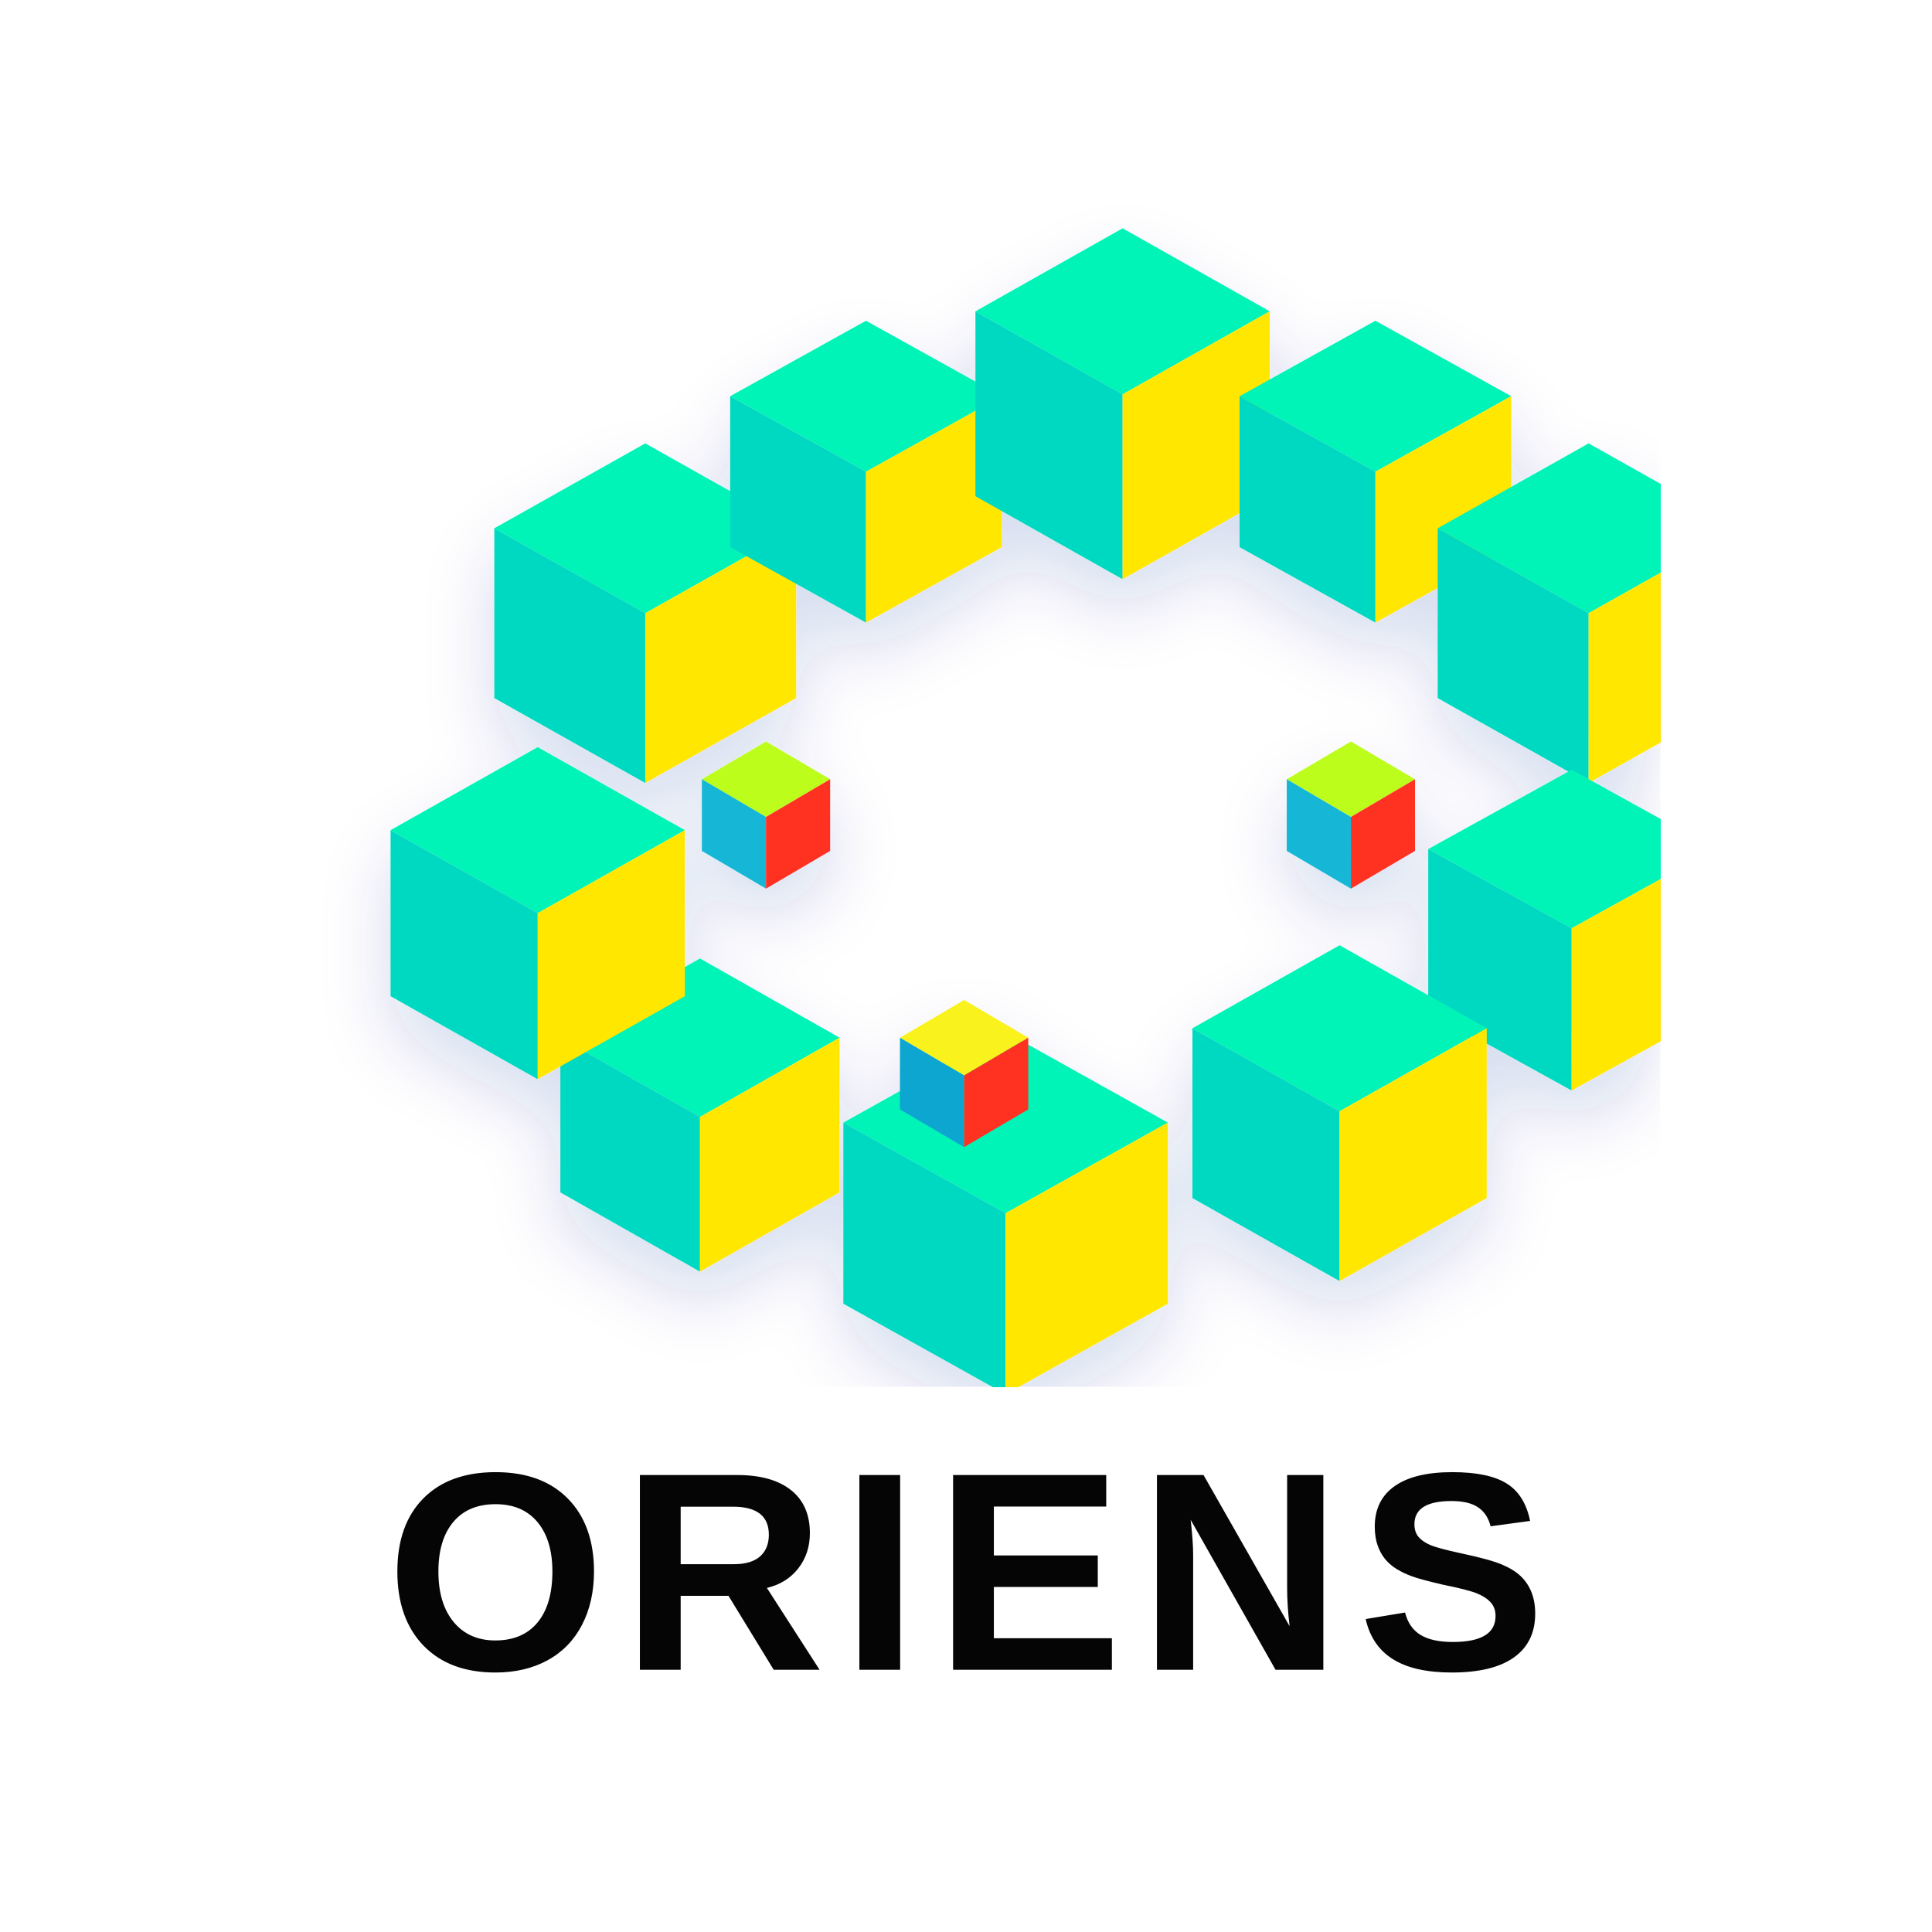
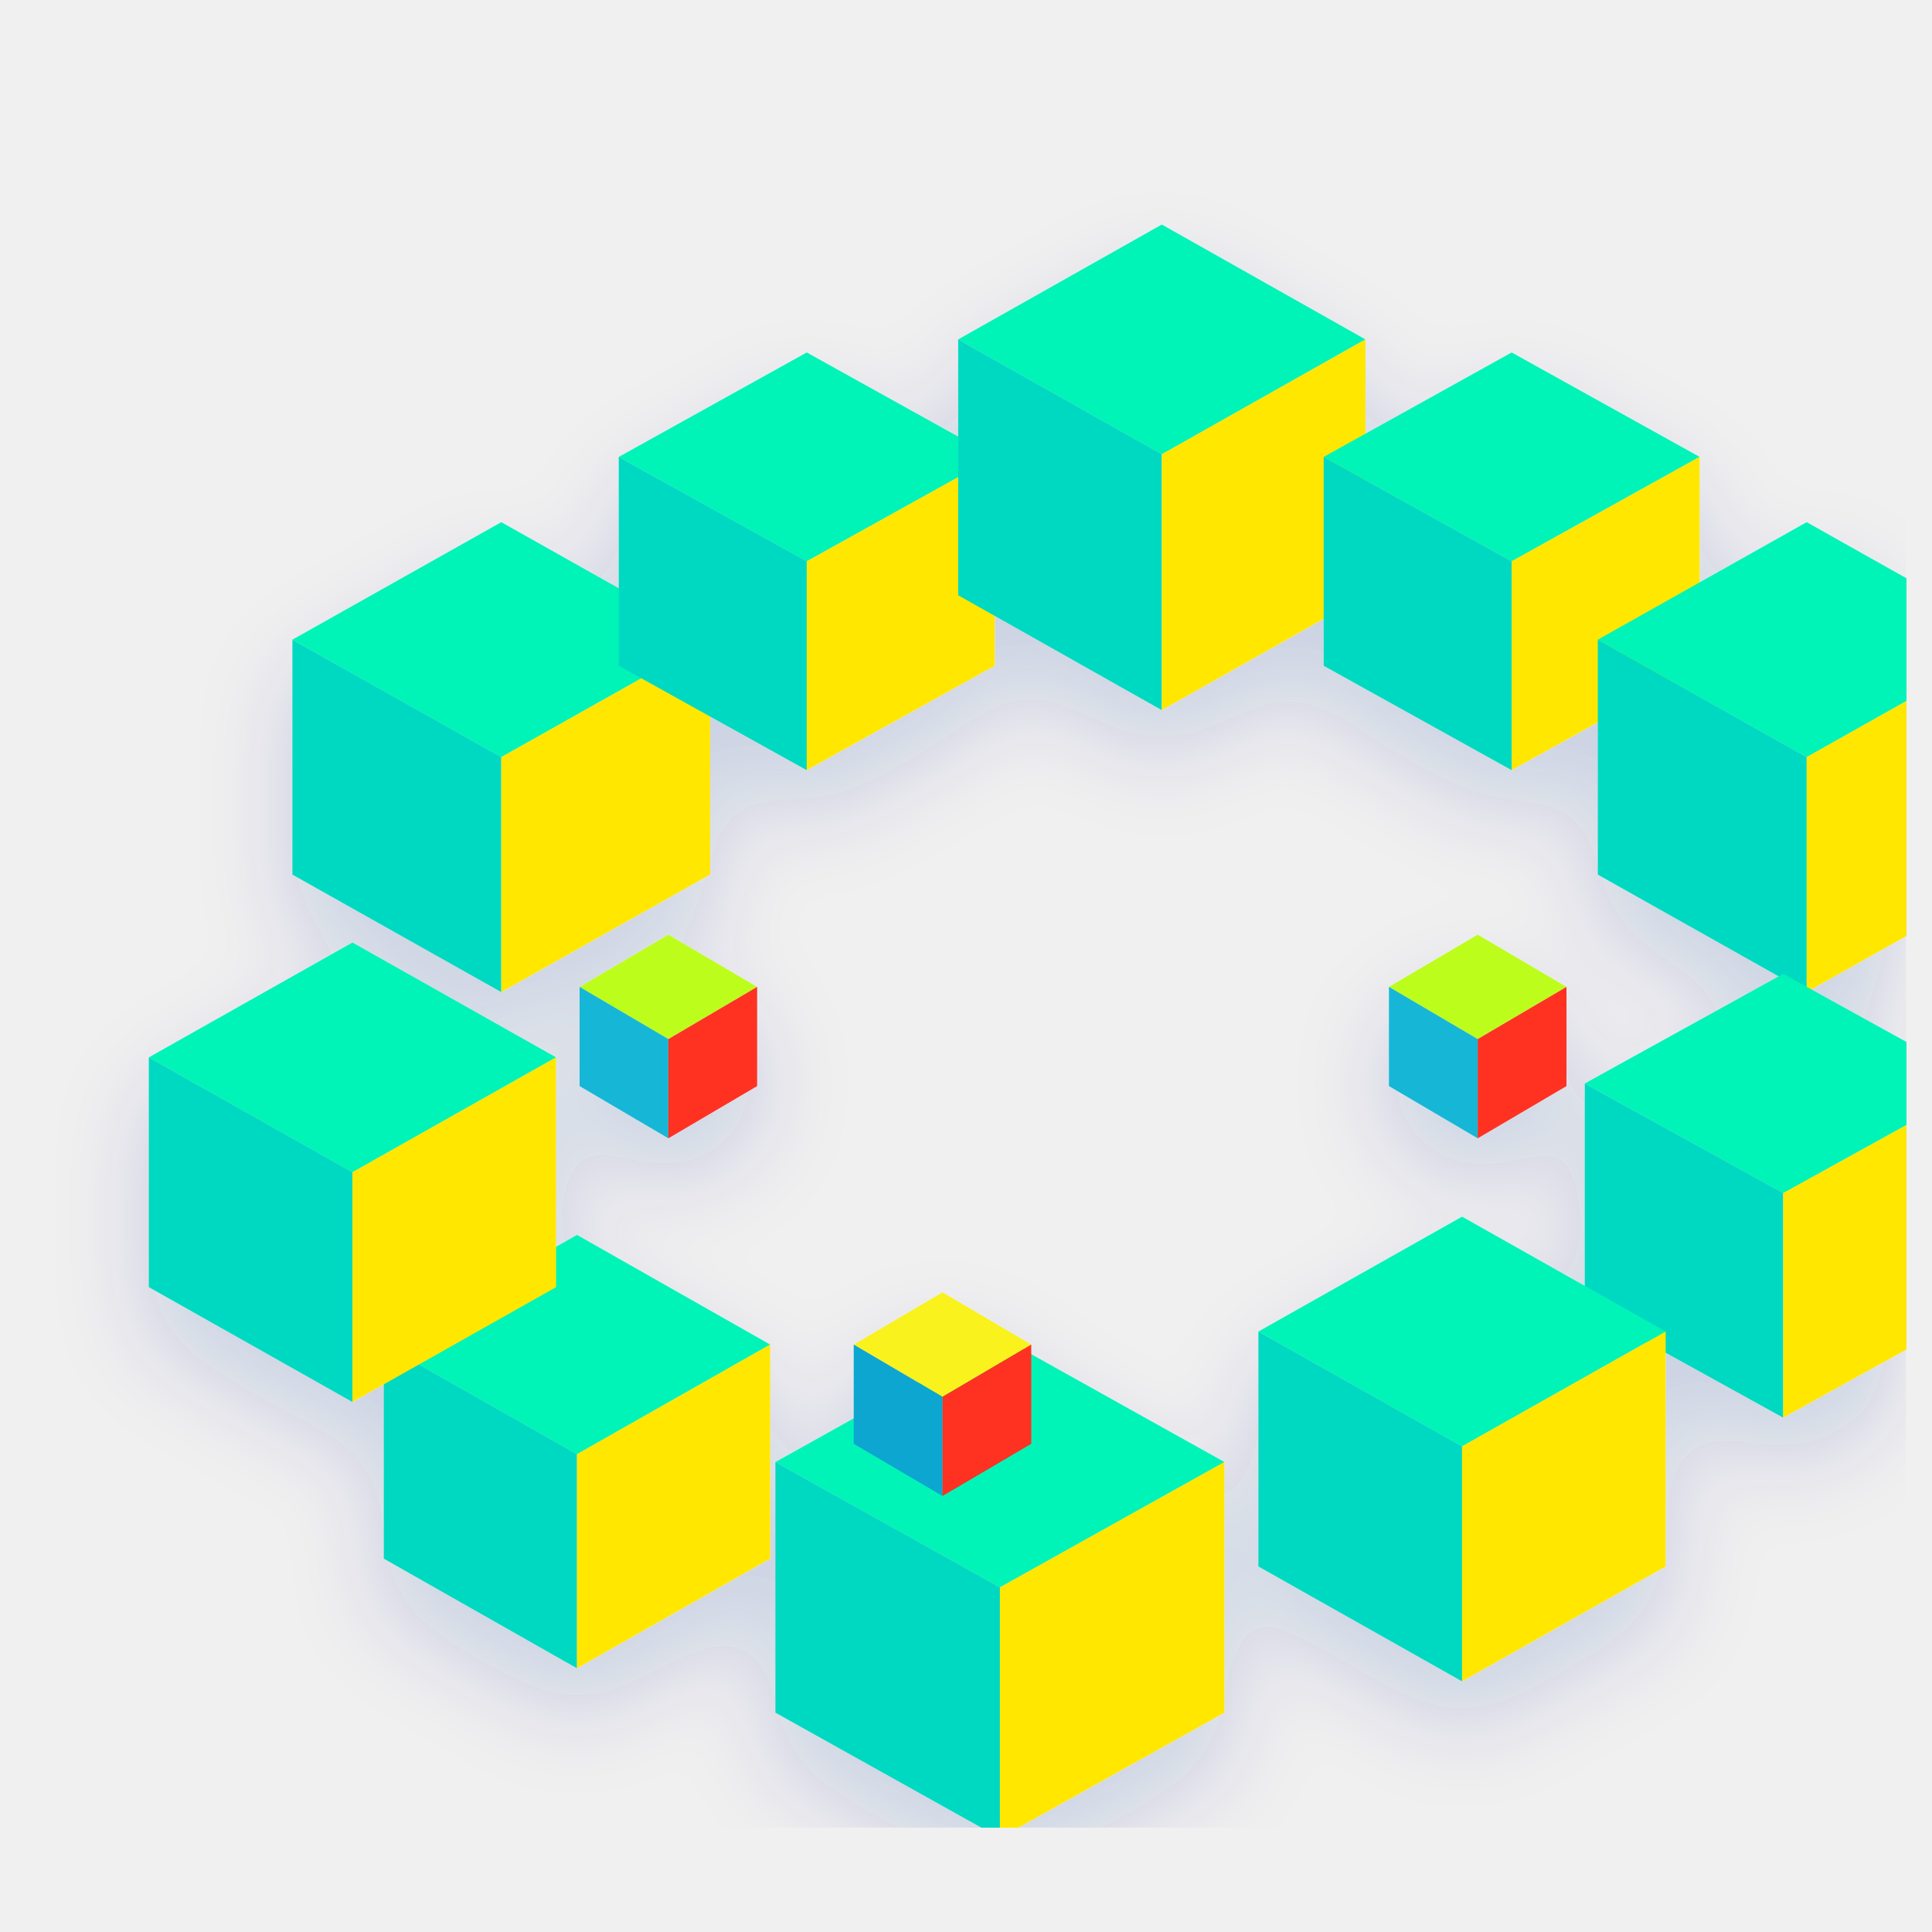
- <svg xmlns="http://www.w3.org/2000/svg" width="1024" height="1024" viewBox="0 0 1024 1024" fill="none">
-   <rect width="1024" height="1024" fill="white" />
+ <svg xmlns="http://www.w3.org/2000/svg" width="512" height="512" viewBox="150 80 740 650" fill="none">
  <defs>
    <linearGradient id="cubeTop" x1="250" y1="150" x2="770" y2="650" gradientUnits="userSpaceOnUse">
      <stop stop-color="#00F4B8" />
      <stop offset="0.48" stop-color="#08B7D5" />
      <stop offset="1" stop-color="#1027A8" />
    </linearGradient>
    <linearGradient id="cubeLeft" x1="250" y1="260" x2="560" y2="720" gradientUnits="userSpaceOnUse">
      <stop stop-color="#00D9C1" />
      <stop offset="1" stop-color="#1543C7" />
    </linearGradient>
    <linearGradient id="cubeRight" x1="420" y1="220" x2="760" y2="640" gradientUnits="userSpaceOnUse">
      <stop stop-color="#FFE700" />
      <stop offset="0.42" stop-color="#FF361B" />
      <stop offset="1" stop-color="#18219E" />
    </linearGradient>
    <filter id="logoShadow" x="160" y="85" width="720" height="650" filterUnits="userSpaceOnUse" color-interpolation-filters="sRGB">
      <feDropShadow dx="0" dy="18" stdDeviation="18" flood-color="#0E2299" flood-opacity="0.16" />
    </filter>
  </defs>
  <g filter="url(#logoShadow)">
    <g transform="translate(512 405)">
      <g transform="translate(-250 -125)">
        <path d="M0 0L80 -45L160 0L80 45L0 0Z" fill="url(#cubeTop)" />
        <path d="M0 0L80 45V135L0 90V0Z" fill="url(#cubeLeft)" />
        <path d="M160 0L80 45V135L160 90V0Z" fill="url(#cubeRight)" />
      </g>
      <g transform="translate(-125 -195)">
        <path d="M0 0L72 -40L144 0L72 40L0 0Z" fill="url(#cubeTop)" />
        <path d="M0 0L72 40V120L0 80V0Z" fill="url(#cubeLeft)" />
        <path d="M144 0L72 40V120L144 80V0Z" fill="url(#cubeRight)" />
      </g>
      <g transform="translate(5 -240)">
        <path d="M0 0L78 -44L156 0L78 44L0 0Z" fill="url(#cubeTop)" />
        <path d="M0 0L78 44V142L0 98V0Z" fill="url(#cubeLeft)" />
        <path d="M156 0L78 44V142L156 98V0Z" fill="url(#cubeRight)" />
      </g>
      <g transform="translate(145 -195)">
        <path d="M0 0L72 -40L144 0L72 40L0 0Z" fill="url(#cubeTop)" />
        <path d="M0 0L72 40V120L0 80V0Z" fill="url(#cubeLeft)" />
        <path d="M144 0L72 40V120L144 80V0Z" fill="url(#cubeRight)" />
      </g>
      <g transform="translate(250 -125)">
        <path d="M0 0L80 -45L160 0L80 45L0 0Z" fill="url(#cubeTop)" />
        <path d="M0 0L80 45V135L0 90V0Z" fill="url(#cubeLeft)" />
        <path d="M160 0L80 45V135L160 90V0Z" fill="url(#cubeRight)" />
      </g>
      <g transform="translate(245 45)">
        <path d="M0 0L76 -42L152 0L76 42L0 0Z" fill="url(#cubeTop)" />
        <path d="M0 0L76 42V128L0 86V0Z" fill="url(#cubeLeft)" />
        <path d="M152 0L76 42V128L152 86V0Z" fill="url(#cubeRight)" />
      </g>
      <g transform="translate(120 140)">
        <path d="M0 0L78 -44L156 0L78 44L0 0Z" fill="url(#cubeTop)" />
        <path d="M0 0L78 44V134L0 90V0Z" fill="url(#cubeLeft)" />
        <path d="M156 0L78 44V134L156 90V0Z" fill="url(#cubeRight)" />
      </g>
      <g transform="translate(-65 190)">
        <path d="M0 0L86 -48L172 0L86 48L0 0Z" fill="url(#cubeTop)" />
        <path d="M0 0L86 48V144L0 96V0Z" fill="url(#cubeLeft)" />
        <path d="M172 0L86 48V144L172 96V0Z" fill="url(#cubeRight)" />
      </g>
      <g transform="translate(-215 145)">
        <path d="M0 0L74 -42L148 0L74 42L0 0Z" fill="url(#cubeTop)" />
        <path d="M0 0L74 42V124L0 82V0Z" fill="url(#cubeLeft)" />
        <path d="M148 0L74 42V124L148 82V0Z" fill="url(#cubeRight)" />
      </g>
      <g transform="translate(-305 35)">
        <path d="M0 0L78 -44L156 0L78 44L0 0Z" fill="url(#cubeTop)" />
        <path d="M0 0L78 44V132L0 88V0Z" fill="url(#cubeLeft)" />
        <path d="M156 0L78 44V132L156 88V0Z" fill="url(#cubeRight)" />
      </g>
      <g transform="translate(-140 8)">
        <path d="M0 0L34 -20L68 0L34 20L0 0Z" fill="#BDFD1D" />
        <path d="M0 0L34 20V58L0 38V0Z" fill="#13B7D6" />
        <path d="M68 0L34 20V58L68 38V0Z" fill="#FF3020" />
      </g>
      <g transform="translate(170 8)">
        <path d="M0 0L34 -20L68 0L34 20L0 0Z" fill="#BDFD1D" />
        <path d="M0 0L34 20V58L0 38V0Z" fill="#13B7D6" />
        <path d="M68 0L34 20V58L68 38V0Z" fill="#FF3020" />
      </g>
      <g transform="translate(-35 145)">
        <path d="M0 0L34 -20L68 0L34 20L0 0Z" fill="#F9F21D" />
        <path d="M0 0L34 20V58L0 38V0Z" fill="#0EA6D0" />
        <path d="M68 0L34 20V58L68 38V0Z" fill="#FF3020" />
      </g>
    </g>
  </g>
-   <text x="512" y="885" text-anchor="middle" fill="#050505" font-family="Arial Black, Arial, Helvetica, sans-serif" font-size="150" font-weight="900" letter-spacing="8">ORIENS</text>
</svg>
